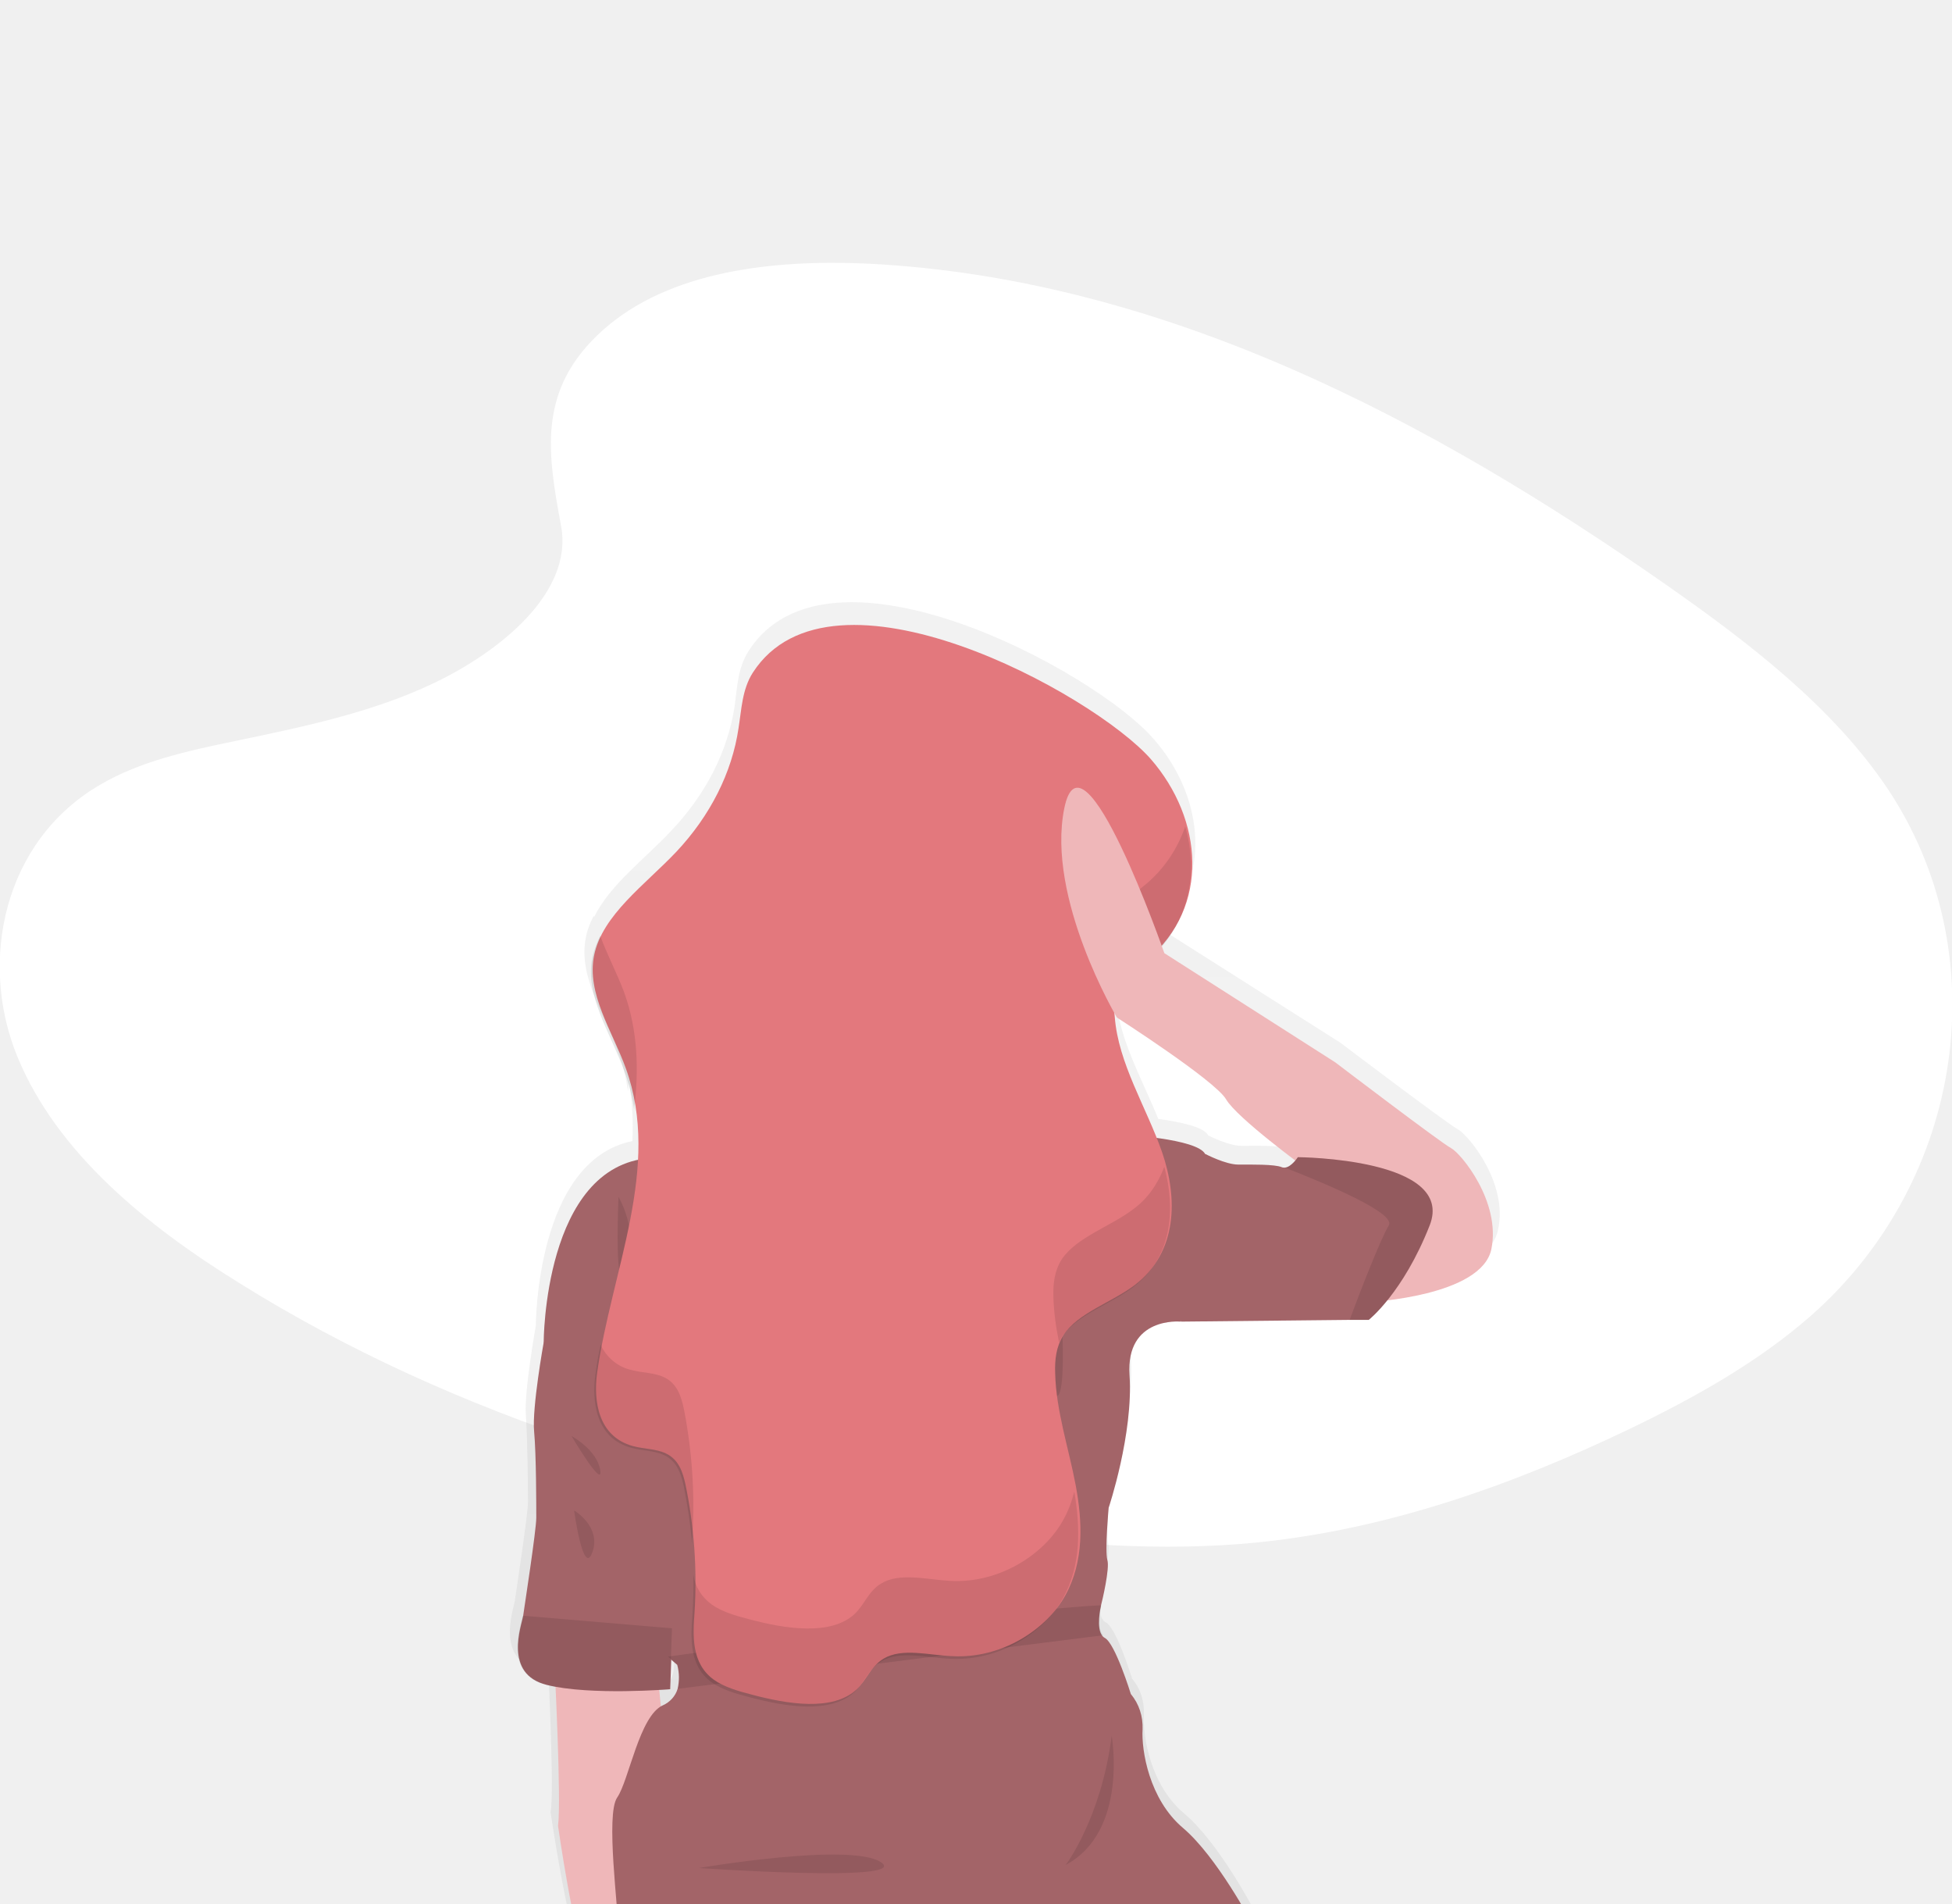
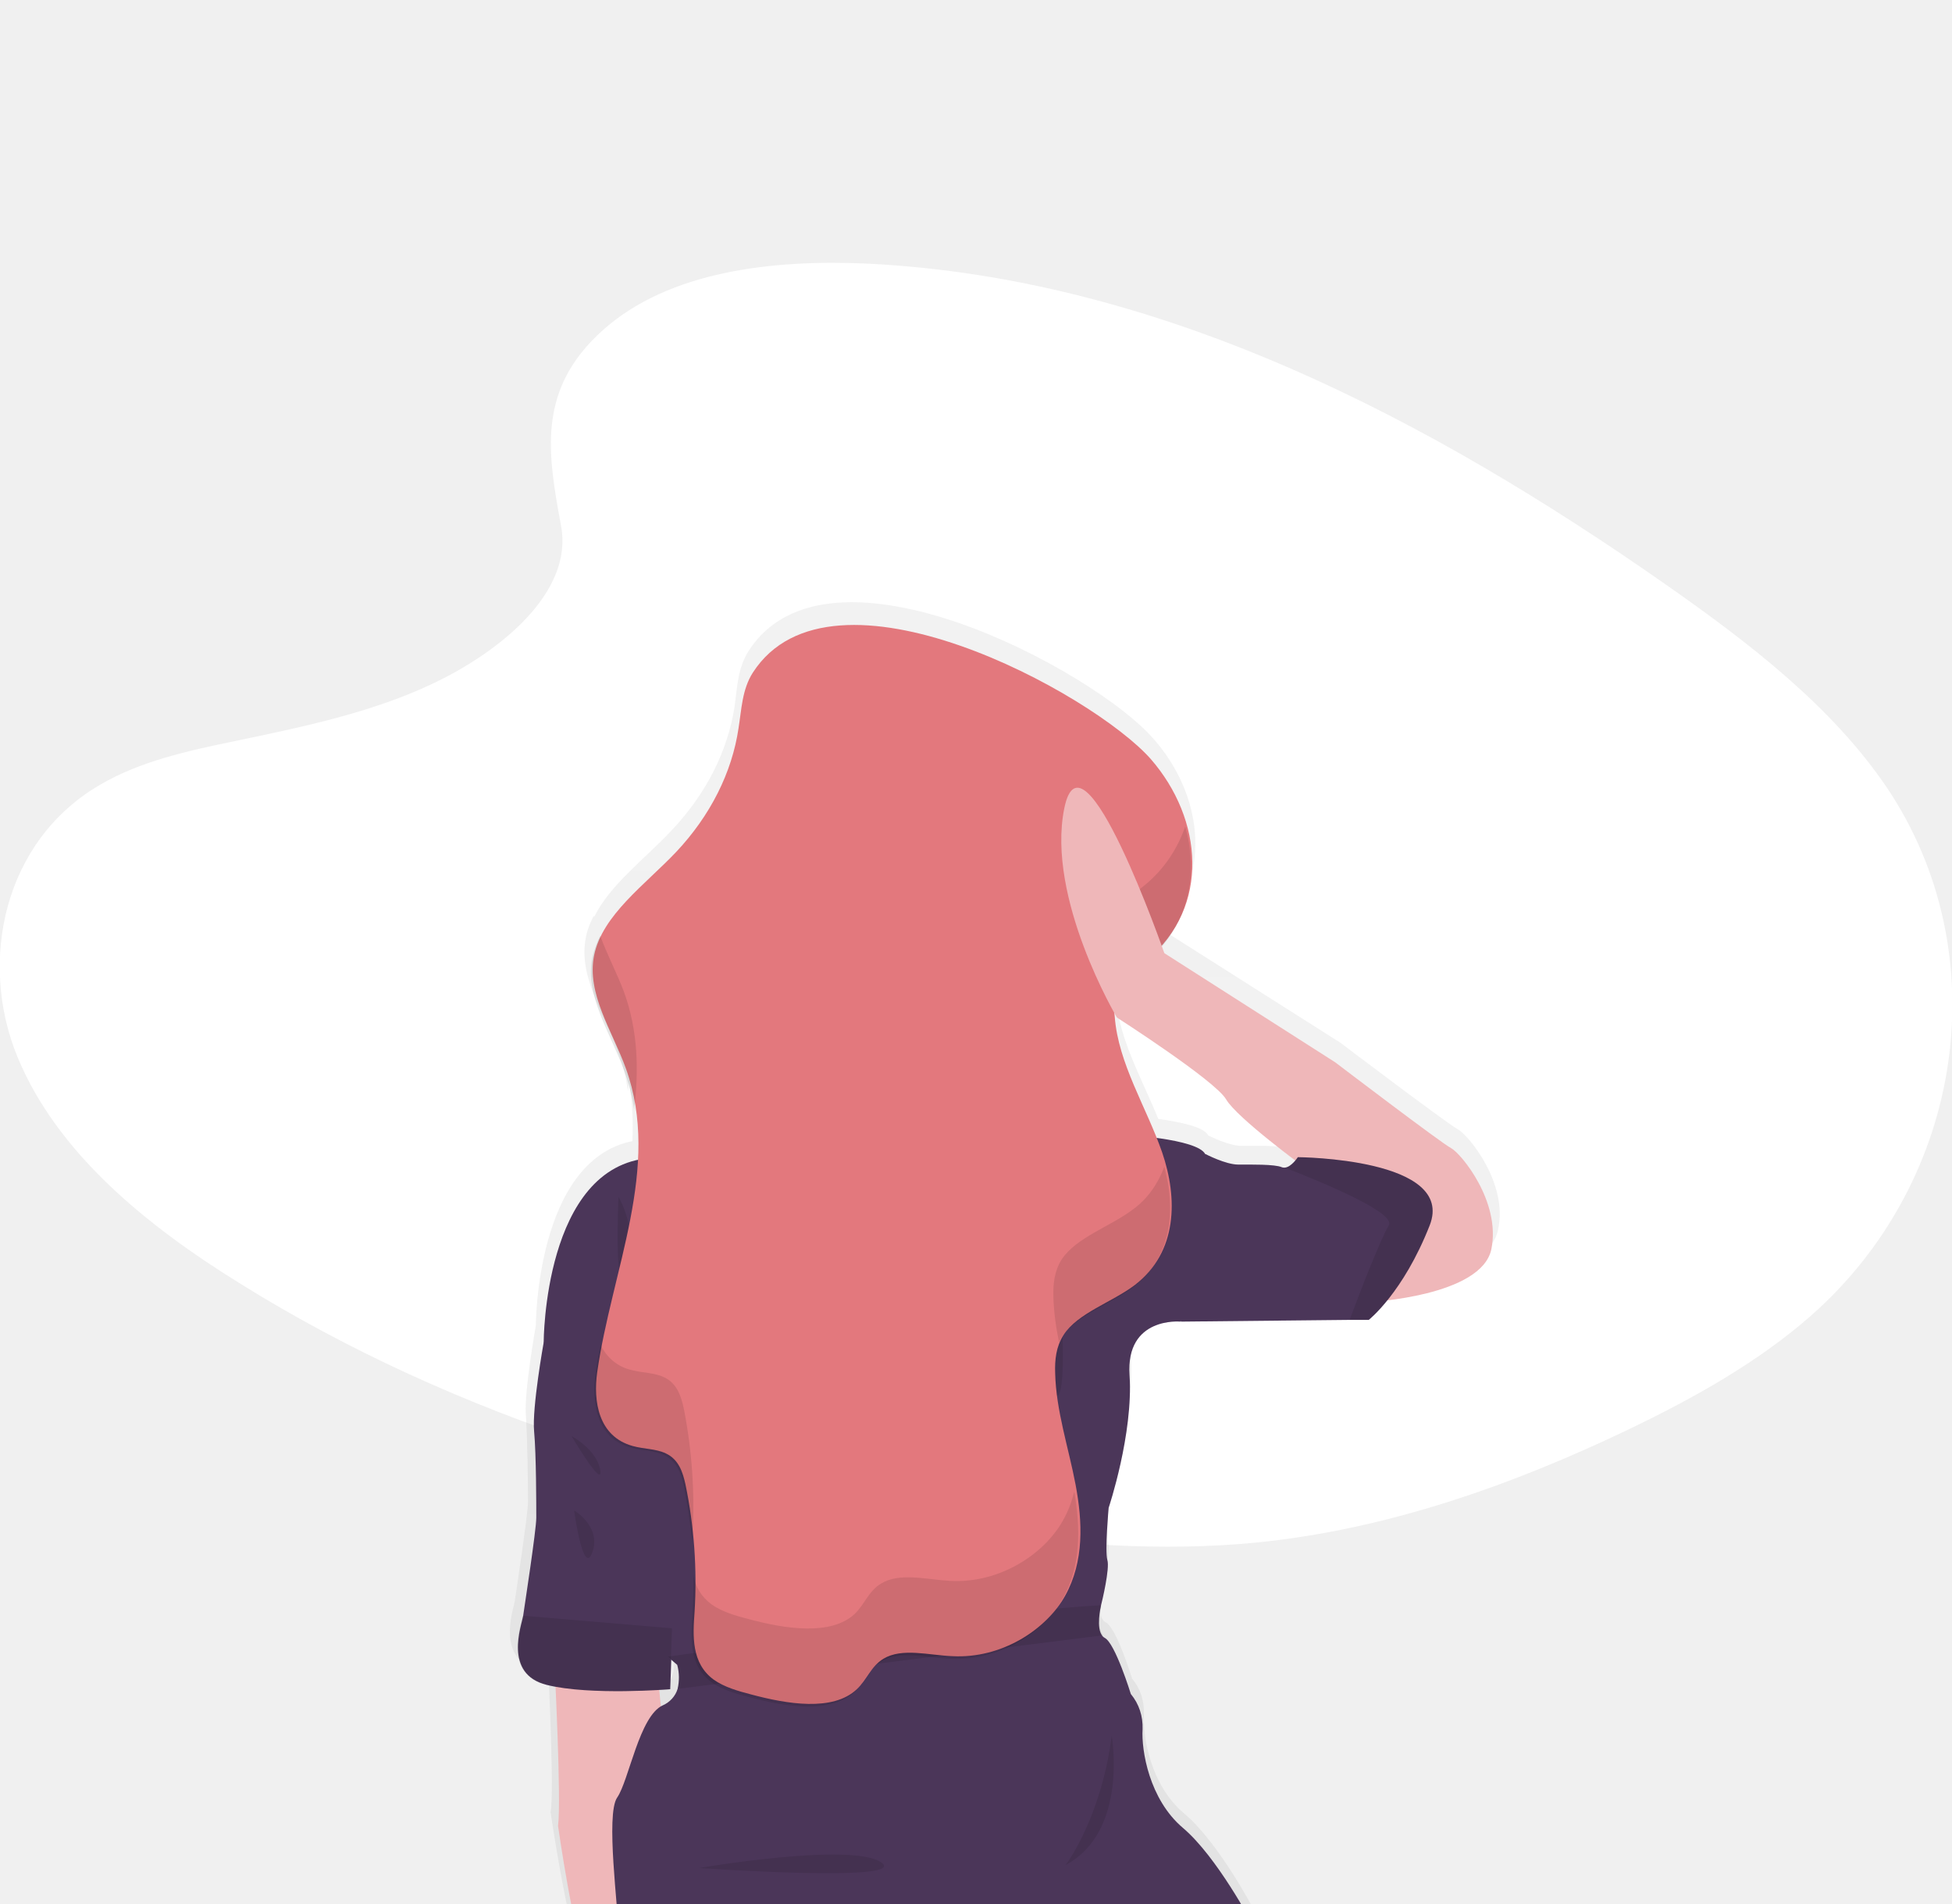
<svg xmlns="http://www.w3.org/2000/svg" version="1.1" id="ffe6bee8-e793-4e33-a4ab-3e285c6a5a44" x="0px" y="0px" width="448.8px" height="437.5px" viewBox="0 0 448.8 437.5" style="enable-background:new 0 0 448.8 437.5;" xml:space="preserve">
  <style type="text/css">
- 	.st0{fill:#FFFFFF;enable-background:new    ;}
+ 	.st0{fill:#FFFFFF;}
	.st1{opacity:0.1;fill:#37BDAF;enable-background:new    ;}
	.st2{fill:url(#SVGID_1_);}
	.st3{fill:#67647E;}
	.st4{opacity:0.1;enable-background:new    ;}
	.st5{fill:#444053;}
	.st6{fill:#EFB7B9;}
- 	.st7{fill:#A36468;}
+ 	.st7{fill:#4B3659;}
	.st8{fill:#E3787D;}
	.st9{opacity:0.1;}
</style>
-   <path class="st0" d="M138.6,75.9c15.2-13.6,39.1-16.3,60.9-15.3c68.3,3.4,130,36.4,183.4,73.7c19.3,13.5,38.3,28.1,50.9,46.7  c25.5,37.9,18,90.3-17.5,121.5c-12.1,10.6-26.7,18.8-41.7,26c-26.7,12.8-55.6,23.1-85.9,26.1c-21.6,2.1-43.5,0.4-65-2.5  c-60.1-8.2-119-26.2-168.4-57C33.4,281.6,13,264.8,4,242.9S0.8,193.3,23,180.4c9.2-5.4,20.1-7.8,30.8-10c15.8-3.3,31.8-6.6,46-13.4  c14.7-7,32.1-20.6,29.2-36.1C125.9,104.1,123.4,89.5,138.6,75.9z" />
+   <path class="st0" d="M138.6,75.9c15.2-13.6,39.1-16.3,60.9-15.3c68.3,3.4,130,36.4,183.4,73.7c19.3,13.5,38.3,28.1,50.9,46.7  c25.5,37.9,18,90.3-17.5,121.5c-12.1,10.6-26.7,18.8-41.7,26c-26.7,12.8-55.6,23.1-85.9,26.1c-21.6,2.1-43.5,0.4-65-2.5  c-60.1-8.2-119-26.2-168.4-57C33.4,281.6,13,264.8,4,242.9s-3.2-49.6,19-62.5c9.2-5.4,20.1-7.8,30.8-10c15.8-3.3,31.8-6.6,46-13.4  c14.7-7,32.1-20.6,29.2-36.1C125.9,104.1,123.4,89.5,138.6,75.9z" />
  <ellipse class="st1" cx="206.7" cy="814.1" rx="118.9" ry="19.9" />
-   <linearGradient id="SVGID_1_" gradientUnits="userSpaceOnUse" x1="331.675" y1="-21.998" x2="331.675" y2="664.043" gradientTransform="matrix(1 0 0 -1 -100.52 802.4548)">
+   <linearGradient id="SVGID_1_" gradientUnits="userSpaceOnUse" x1="331.545" y1="520.743" x2="331.545" y2="-165.125" gradientTransform="matrix(1 0 0 1 -100.52 303.5571)">
    <stop offset="0" style="stop-color:#808080;stop-opacity:0.25" />
    <stop offset="0.54" style="stop-color:#808080;stop-opacity:0.12" />
    <stop offset="1" style="stop-color:#808080;stop-opacity:0.1" />
  </linearGradient>
-   <path class="st2" d="M335.2,259.6c-2.3-1.2-27-19.9-27-19.9l-39.9-25.3c0,0-0.2-0.6-0.6-1.6c11-12.4,8.6-30.5-2.6-43.1  c-13.5-15.4-74.5-48.5-92.9-20.2c-2.6,4-2.7,8.5-3.3,12.9c-1.6,10.3-6.6,20.2-14.6,28.6c-6.1,6.5-14.1,12.4-17.7,19.8  c0-0.1-0.1-0.2-0.1-0.3c-0.8,1.6-1.5,3.3-1.8,5c-1.8,8.9,4.2,17.5,7.4,26.2c1.1,2.9,1.8,6,2.3,9.1c0.1-0.6,0.1-1.2,0.2-1.9  c0.8,4.4,1,8.9,0.8,13.4c-22.2,4.5-22.2,42.4-22.2,42.4s-2.7,15.1-2.3,20.5s0.5,17.2,0.5,20s-2.7,20.5-3,22.6c0,0,0,0.1,0,0.1  c-0.4,2.3-4.5,13.5,5.5,16c0.7,0.2,1.4,0.3,2.2,0.5c0.4,9,1.2,28,0.5,32.2c0,0,3.7,25.5,6.7,31.9c1.9,3.8,4.2,7.4,6.7,10.8  c-0.2,1.6-0.7,3-1.5,4.4c-1.5,2.2-0.8,4.1,1.8,4.9c-0.1,0.8-0.2,1.6-0.3,2.6c-1.1,9.8-2.8,29.3,0,39.2c3.9,13.6,4.1,18.1,4.1,18.1  s0,4.1,1.6,6.3s4.5,23.3,4.5,26.7s7.7,33.9,5.5,41.1s-0.5,17.4-0.5,17.4s-1.4,17.8-3,21.7s-2.3,65.8,0.2,81.8s4.1,29.4,4.1,29.4  s-1.6,14.7-0.2,16.7s3.9,14.2,2,14.9s-2.7,5.7-2.7,5.7c1,1.5,2,2.9,3.1,4.2c-0.7-0.2-1.4-0.5-2-0.9c0.7,1,1.8,2.4,3.1,4l-1.2,16.2  c-0.1,1.3,0.7,2.5,2,2.8c8.1,2.2,16.8-0.2,22.6-6.4c11.4-11.5,15.2-9.9,17.3-16.9c0.2-0.8,0.4-1.5,0.6-2.2  c1.5-6.2-5.2-10.9-10.5-8.2c0.7-4.9,1.3-10.5,0.8-13.7c-1.1-6.5-0.9-23.7-0.9-23.7l-1.6-82.2c0,0,3-16.3,6.4-22.6s3-28.5,3-28.5  l3.9-72.8l3.6-35.5c0,0,3.6-12.2,8.2,1.4c0,0-2.5,27.3-1.4,33.9s2.7,38.4,1.6,45.4s-6.1,45.4-3,55.1s6.6,21.5,5.9,25.3  s-3,87.2-3,87.2s6.1,16,1.6,21.2s-0.2,26-0.2,26s0.5,0.4,1.5,0.9l-0.1,1.7l-1.4,18.7c-0.1,1.3,0.7,2.5,2,2.9  c8.1,2.2,16.8-0.2,22.6-6.4c11.4-11.5,15.2-9.9,17.3-17c0.2-0.8,0.4-1.5,0.6-2.2c1.6-6.8-6.5-11.8-11.9-7.3l-0.3,0.2  c-0.3,0.2-0.6,0.5-0.9,0.7c-0.1,0.1-0.3,0.2-0.5,0.3c1.1-5.2,2.8-14,2-18.1c-1.1-6.1,1.1-24.6,1.1-24.6s6.6-22.2,6.8-31l1.8-70.5  c0,0-0.2-28.7,0.7-35.7s8.2-67.6,15.5-85.6c5.6-13.8,8.1-49.2,6.6-67.1c-0.1-0.9-0.2-1.7-0.3-2.5c8.9-6.6,9.8-17.5,9.8-17.5  s-8.2-15.7-16.1-22.3s-9.6-18-9.3-22.9c0.1-3-0.8-5.9-2.7-8.1c0,0-3.6-11.8-6.1-13c-0.2-0.1-0.4-0.2-0.5-0.4  c-1.7-1.8-0.4-6.8-0.4-6.8v-0.2c0.3-1.2,2-8.8,1.5-10.7c-0.6-2.1,0.3-12,0.3-12s5.8-17.2,4.9-30.7s11.8-12.4,11.8-12.4l39.4-0.4h4.5  c1.6-1.3,3-2.8,4.3-4.5c7.5-0.9,22.7-3.7,24.4-12C346.9,272,337.5,260.8,335.2,259.6z M152.8,385l0.3-6.9c0.9,0.8,1.5,1.3,1.5,1.3  c0.5,1.8,0.5,3.7,0.1,5.5c-0.5,1.7-1.8,3.1-3.4,3.8c-0.2,0.1-0.4,0.2-0.5,0.3l-0.4-3.9L152.8,385z M295.6,264  c-1.7-0.8-7.3-0.6-10.2-0.6s-7.6-2.4-7.6-2.4c-1-2-6.5-3.1-11.5-3.8c-3.7-9.2-9-18.2-9.7-27.8c0-0.4,0-0.7,0-1l0.6,1  c0,0,22.9,14.6,25.5,19c2,3.3,11.6,10.8,16.1,14.1c-0.6,0.8-1.5,1.4-2.5,1.6C296.1,264.1,295.8,264.1,295.6,264z" />
+   <path class="st2" d="M335.2,259.6c-2.3-1.2-27-19.9-27-19.9l-39.9-25.3c0,0-0.2-0.6-0.6-1.6c11-12.4,8.6-30.5-2.6-43.1  c-13.5-15.4-74.5-48.5-92.9-20.2c-2.6,4-2.7,8.5-3.3,12.9c-1.6,10.3-6.6,20.2-14.6,28.6c-6.1,6.5-14.1,12.4-17.7,19.8  c0-0.1-0.1-0.2-0.1-0.3c-0.8,1.6-1.5,3.3-1.8,5c-1.8,8.9,4.2,17.5,7.4,26.2c1.1,2.9,1.8,6,2.3,9.1c0.1-0.6,0.1-1.2,0.2-1.9  c0.8,4.4,1,8.9,0.8,13.4c-22.2,4.5-22.2,42.4-22.2,42.4s-2.7,15.1-2.3,20.5s0.5,17.2,0.5,20s-2.7,20.5-3,22.6v0.1  c-0.4,2.3-4.5,13.5,5.5,16c0.7,0.2,1.4,0.3,2.2,0.5c0.4,9,1.2,28,0.5,32.2c0,0,3.7,25.5,6.7,31.9c1.9,3.8,4.2,7.4,6.7,10.8  c-0.2,1.6-0.7,3-1.5,4.4c-1.5,2.2-0.8,4.1,1.8,4.9c-0.1,0.8-0.2,1.6-0.3,2.6c-1.1,9.8-2.8,29.3,0,39.2c3.9,13.6,4.1,18.1,4.1,18.1  s0,4.1,1.6,6.3s4.5,23.3,4.5,26.7s7.7,33.9,5.5,41.1s-0.5,17.4-0.5,17.4s-1.4,17.8-3,21.7s-2.3,65.8,0.2,81.8s4.1,29.4,4.1,29.4  s-1.6,14.7-0.2,16.7s3.9,14.2,2,14.9s-2.7,5.7-2.7,5.7c1,1.5,2,2.9,3.1,4.2c-0.7-0.2-1.4-0.5-2-0.9c0.7,1,1.8,2.4,3.1,4l-1.2,16.2  c-0.1,1.3,0.7,2.5,2,2.8c8.1,2.2,16.8-0.2,22.6-6.4c11.4-11.5,15.2-9.9,17.3-16.9c0.2-0.8,0.4-1.5,0.6-2.2  c1.5-6.2-5.2-10.9-10.5-8.2c0.7-4.9,1.3-10.5,0.8-13.7c-1.1-6.5-0.9-23.7-0.9-23.7l-1.6-82.2c0,0,3-16.3,6.4-22.6s3-28.5,3-28.5  l3.9-72.8l3.6-35.5c0,0,3.6-12.2,8.2,1.4c0,0-2.5,27.3-1.4,33.9s2.7,38.4,1.6,45.4s-6.1,45.4-3,55.1s6.6,21.5,5.9,25.3  s-3,87.2-3,87.2s6.1,16,1.6,21.2s-0.2,26-0.2,26s0.5,0.4,1.5,0.9l-0.1,1.7l-1.4,18.7c-0.1,1.3,0.7,2.5,2,2.9  c8.1,2.2,16.8-0.2,22.6-6.4c11.4-11.5,15.2-9.9,17.3-17c0.2-0.8,0.4-1.5,0.6-2.2c1.6-6.8-6.5-11.8-11.9-7.3l-0.3,0.2  c-0.3,0.2-0.6,0.5-0.9,0.7c-0.1,0.1-0.3,0.2-0.5,0.3c1.1-5.2,2.8-14,2-18.1c-1.1-6.1,1.1-24.6,1.1-24.6s6.6-22.2,6.8-31l1.8-70.5  c0,0-0.2-28.7,0.7-35.7c0.9-7,8.2-67.6,15.5-85.6c5.6-13.8,8.1-49.2,6.6-67.1c-0.1-0.9-0.2-1.7-0.3-2.5c8.9-6.6,9.8-17.5,9.8-17.5  s-8.2-15.7-16.1-22.3s-9.6-18-9.3-22.9c0.1-3-0.8-5.9-2.7-8.1c0,0-3.6-11.8-6.1-13c-0.2-0.1-0.4-0.2-0.5-0.4  c-1.7-1.8-0.4-6.8-0.4-6.8v-0.2c0.3-1.2,2-8.8,1.5-10.7c-0.6-2.1,0.3-12,0.3-12s5.8-17.2,4.9-30.7s11.8-12.4,11.8-12.4l39.4-0.4h4.5  c1.6-1.3,3-2.8,4.3-4.5c7.5-0.9,22.7-3.7,24.4-12C346.9,272,337.5,260.8,335.2,259.6z M152.8,385l0.3-6.9c0.9,0.8,1.5,1.3,1.5,1.3  c0.5,1.8,0.5,3.7,0.1,5.5c-0.5,1.7-1.8,3.1-3.4,3.8c-0.2,0.1-0.4,0.2-0.5,0.3l-0.4-3.9L152.8,385z M295.6,264  c-1.7-0.8-7.3-0.6-10.2-0.6s-7.6-2.4-7.6-2.4c-1-2-6.5-3.1-11.5-3.8c-3.7-9.2-9-18.2-9.7-27.8c0-0.4,0-0.7,0-1l0.6,1  c0,0,22.9,14.6,25.5,19c2,3.3,11.6,10.8,16.1,14.1c-0.6,0.8-1.5,1.4-2.5,1.6C296.1,264.1,295.8,264.1,295.6,264z" />
  <path class="st3" d="M257.8,798.2c-0.2,0.7-0.3,1.4-0.6,2.2c-2,7-5.8,5.4-17,16.8c-5.7,6.1-14.2,8.5-22.3,6.3  c-1.3-0.3-2.1-1.5-2-2.8l1.4-18.5l0.7-8.9c0,0,17.8,5,26.9-1.3c0.3-0.2,0.6-0.4,0.9-0.7c0.1-0.1,0.1-0.1,0.2-0.2  c3.1-2.6,7.7-2.1,10.3,1C257.7,793.7,258.3,796,257.8,798.2z" />
  <path class="st3" d="M201.8,791.2c-0.2,0.7-0.4,1.4-0.6,2.2c-2,7-5.8,5.4-17,16.8c-5.7,6.1-14.2,8.5-22.3,6.3  c-1.3-0.3-2.1-1.5-2-2.8l1.4-18.5l0.7-8.9c0,0,17.8,5,26.9-1.3c0.3-0.2,0.6-0.4,0.9-0.7c0.1-0.1,0.1-0.1,0.2-0.2  c3.1-2.6,7.7-2.1,10.3,1C201.7,786.7,202.3,789,201.8,791.2z" />
  <path class="st4" d="M183.3,794l0.7,9.6c-10.2,10.2-22.4-5-26-10C167.4,798.5,183.3,794,183.3,794z" />
  <path class="st4" d="M243.5,797.9l1.3-0.9c-9.4,14.2-23.2,7.7-27.6,5.1l0.7-8.9c0,0,17.8,5,26.9-1.3  C244.2,795.3,243.5,797.9,243.5,797.9z" />
  <path class="st5" d="M272,528.7c-7.2,17.9-14.3,78-15.2,85s-0.7,35.4-0.7,35.4l-1.8,69.9c-0.2,8.8-6.7,30.7-6.7,30.7  s-2.2,18.4-1.1,24.4s-2.9,22-2.9,22l1.3-0.9c-11.2,17-28.9,4.3-28.9,4.3s-4.3-20.6,0.2-25.8s-1.6-21.1-1.6-21.1s2.2-82.7,2.9-86.5  s-2.7-15.5-5.8-25.1s1.8-47.8,2.9-54.7s-0.5-38.6-1.6-45.1s1.3-33.6,1.3-33.6c-4.5-13.5-8.1-1.3-8.1-1.3l-3.6,35.2l-3.8,72.2  c0,0,0.5,22-2.9,28.2s-6.3,22.4-6.3,22.4l1.6,81.6c0,0-0.2,17,0.9,23.5s-2.5,23.3-2.5,23.3c-12.6,29.6-32.7-2.5-32.7-2.5  s0.9-4.9,2.7-5.6s-0.7-12.8-2-14.8s0.2-16.6,0.2-16.6s-1.6-13.2-4-29.1s-1.8-77.3-0.2-81.2s2.9-21.5,2.9-21.5s-1.8-10.1,0.5-17.3  s-5.4-37.4-5.4-40.8s-2.9-24.2-4.5-26.5s-1.6-6.3-1.6-6.3s-0.2-4.5-4-17.9c-2.8-9.8-1.1-29.2,0-38.9c0.4-3.6,0.7-5.9,0.7-5.9  s128.6-20.8,133.7-16.1c1.2,1.1,2,4.9,2.5,10.4C280,479.9,277.5,515,272,528.7z" />
  <path class="st4" d="M223.3,629.5c0.6,0,14.8,1.2,20,0.2C248.5,628.6,223.3,629.5,223.3,629.5z" />
  <path class="st4" d="M224.4,637.9c0,0,19.6,3.4,20.6,1.7S224.4,637.9,224.4,637.9z" />
  <path class="st4" d="M164.5,634.3c0,0,10.2,0.5,15.7,3S164.5,634.3,164.5,634.3z" />
  <path class="st6" d="M127.5,382.9c0,0,1.6,31.2,0.8,36.8c0,0,3.6,25.3,6.6,31.7s9.4,14.5,9.4,14.5l8.8-62l-2.1-21.2L127.5,382.9z" />
  <circle class="st6" cx="220.2" cy="206.1" r="34.5" />
  <path class="st6" d="M202.3,222.2c0,0-10.8,21.1-21.5,30.9c-10.8,9.9,64.6,21.1,66.3,21.1s-13.4-44.8-10.8-50.2  S202.3,222.2,202.3,222.2z" />
  <path class="st4" d="M278.5,462.1c-1.7,1.3-3.6,2.3-5.5,3.1c-13.7,5.4-28.7,12.9-38.9,9.9s-31.7,0-31.7,0s-43.4-3.6-52-1.5  c-3.9,1-7,0.9-9,0.2c0.4-3.6,0.7-5.9,0.7-5.9s128.7-20.9,133.8-16.1C277.2,452.9,278,456.7,278.5,462.1z" />
  <path class="st7" d="M287.9,442.2c0,0-1.2,15-15,20.3s-28.7,12.9-38.9,9.9s-31.7,0-31.7,0s-43.4-3.6-52-1.5s-13.2-0.6-10.5-4.5  s2.4-16.7,2.4-22.1s-3-27.2-0.3-31.1s5.1-18.8,10.5-21.2c1.6-0.7,2.9-2.1,3.4-3.8c0.4-1.8,0.4-3.7-0.1-5.5c0,0-0.9-0.8-2.2-1.9  c-3.2-2.8-8.5-8.1-6.8-9.8c2.4-2.4,0-17.9,0-17.9s-5.7-12-3.6-16.4S125,308.6,125,308.6s0-40.6,24.5-42.4c0,0,17.3,0.6,19.4-7.2  c2.1-7.8,15.8-12.3,15.8-12.3l31.4,6.9c0,0,27.8,6,32.9,2.4c5.1-3.6,9,4.8,9,4.8s17.3,0.9,19.1,4.5s-5.7,38.5-5.7,38.5  s-12.6-1.2-11.7,12.3s-4.8,30.5-4.8,30.5s-0.9,9.9-0.3,12c0.6,1.9-1.2,9.5-1.5,10.6v0.1c0,0-1.2,5,0.4,6.8c0.2,0.2,0.3,0.3,0.5,0.4  c2.4,1.2,6,12.9,6,12.9c1.9,2.3,2.8,5.1,2.7,8.1c-0.3,4.8,1.5,16.1,9.3,22.7S287.9,442.2,287.9,442.2z" />
-   <path class="st7" d="M154.6,373v1.3l-0.5,14c0,0-18.4,1.5-28.4-1s-5.8-13.6-5.4-15.9c0,0,0-0.1,0-0.1c0.3-2.1,3-19.6,3-22.4  s0-14.5-0.5-19.9s2.2-20.4,2.2-20.4l1.9-2.4l21.1,8.1L154.6,373z" />
+   <path class="st7" d="M154.6,373v1.3l-0.5,14c0,0-18.4,1.5-28.4-1s-5.8-13.6-5.4-15.9v-0.1c0.3-2.1,3-19.6,3-22.4s0-14.5-0.5-19.9  s2.2-20.4,2.2-20.4l1.9-2.4l21.1,8.1L154.6,373z" />
  <path class="st4" d="M154.5,374.3l-0.5,14c0,0-18.4,1.5-28.4-1s-5.8-13.6-5.4-15.9L154.5,374.3z" />
  <path class="st4" d="M155.9,388.2c0.4-1.8,0.4-3.7-0.1-5.5c0,0-0.9-0.8-2.2-1.9c15.8-2.2,78.5-10.8,99.6-11.8v0.1c0,0-1.2,5,0.4,6.8  L155.9,388.2z" />
  <path class="st4" d="M255.6,399c0,0,3.9,22-10.6,29.7C245,428.8,253.2,417.9,255.6,399z" />
  <path class="st4" d="M160.7,429.4c0,0,35-6,41.9-1.3S160.7,429.4,160.7,429.4z" />
  <path class="st4" d="M243.5,293.2c0,0-5.4,22.1-1.4,27.2C246.2,325.5,243.5,293.2,243.5,293.2z" />
  <path class="st4" d="M142.2,275.1c0,0,4.9,8.2,1.9,16.7S142.2,275.1,142.2,275.1z" />
  <path class="st4" d="M132,347.2c0,0,6.3,3.7,4.2,9.6S132,347.2,132,347.2z" />
  <path class="st4" d="M131.4,330.1c0,0,5.8,3.1,6.6,7.8S131.4,330.1,131.4,330.1z" />
  <path class="st4" d="M217.8,508.9c0,0,36.6,3.7,43.9-4.9C261.8,504,228.7,510.5,217.8,508.9z" />
  <path class="st4" d="M154.6,506.8c0,0,39.3,9.3,47.1,1.9C201.7,508.7,167.9,511.3,154.6,506.8z" />
  <path class="st4" d="M220.7,521c0,0,16.4,0,24.1,0.5C252.3,521.9,220.7,521,220.7,521z" />
  <path class="st4" d="M157.3,528c0,0,8.1,9.1,17.2,7.5S157.3,528,157.3,528z" />
-   <path class="st8" d="M173.1,154.6c-2.5,3.9-2.6,8.5-3.3,12.8c-1.5,10.2-6.5,20.1-14.3,28.4c-7.2,7.6-17,14.5-18.9,23.8  c-1.8,8.8,4.2,17.4,7.3,26c8.2,22.7-3.3,46.5-6.6,69.9c-0.9,6.5,0.2,14.7,8.2,16.9c2.5,0.7,5.3,0.6,7.6,1.7c3,1.4,3.9,4.4,4.5,7.1  c2,9.6,2.7,19.5,2.1,29.3c-0.4,5.5-0.8,11.8,4.4,15.6c2.4,1.7,5.5,2.6,8.6,3.4c8.2,2.2,18.8,4,24.3-1.2c2.3-2.2,3.2-5.2,6.1-7  c4.3-2.6,10.5-0.8,15.9-0.6c11.2,0.6,21.5-6,25.9-13.9c4.4-7.9,4-17,2.4-25.5s-4.5-17-4.7-25.7c-0.1-3,0.2-6,1.9-8.7  c3.3-5.1,11.1-7.5,16.4-11.5c9.9-7.6,9.9-20,6.3-30.5c-3.6-10.4-10.1-20.4-10.9-31.2c-0.4-2.6,0.2-5.3,1.5-7.5  c1.4-2.2,3.9-3.8,6-5.6c14.5-12.2,12.8-32.3,0.8-46.1C251.3,159.4,191.2,126.6,173.1,154.6z" />
+   <path class="st8" d="M173.1,154.6c-2.5,3.9-2.6,8.5-3.3,12.8c-1.5,10.2-6.5,20.1-14.3,28.4c-7.2,7.6-17,14.5-18.9,23.8  c-1.8,8.8,4.2,17.4,7.3,26c8.2,22.7-3.3,46.5-6.6,69.9c-0.9,6.5,0.2,14.7,8.2,16.9c2.5,0.7,5.3,0.6,7.6,1.7c3,1.4,3.9,4.4,4.5,7.1  c2,9.6,2.7,19.5,2.1,29.3c-0.4,5.5-0.8,11.8,4.4,15.6c2.4,1.7,5.5,2.6,8.6,3.4c8.2,2.2,18.8,4,24.3-1.2c2.3-2.2,3.2-5.2,6.1-7  c4.3-2.6,10.5-0.8,15.9-0.6c11.2,0.6,21.5-6,25.9-13.9s4-17,2.4-25.5s-4.5-17-4.7-25.7c-0.1-3,0.2-6,1.9-8.7  c3.3-5.1,11.1-7.5,16.4-11.5c9.9-7.6,9.9-20,6.3-30.5c-3.6-10.4-10.1-20.4-10.9-31.2c-0.4-2.6,0.2-5.3,1.5-7.5  c1.4-2.2,3.9-3.8,6-5.6c14.5-12.2,12.8-32.3,0.8-46.1C251.3,159.4,191.2,126.6,173.1,154.6z" />
  <g class="st9">
    <path d="M145.8,255.1c1.1-9.1,0.9-18.1-2.3-27c-1.6-4.3-3.9-8.6-5.5-13c-0.8,1.6-1.4,3.3-1.8,5c-1.8,8.8,4.2,17.4,7.3,26   C144.6,249.1,145.4,252.1,145.8,255.1z" />
    <path d="M159.2,353c0.6-9.8-0.1-19.7-2-29.3c-0.6-2.7-1.5-5.7-4.5-7.1c-2.2-1.1-5.1-1-7.6-1.7c-3.1-0.7-5.7-2.9-7-5.8   c-0.5,2.3-0.9,4.5-1.2,6.8c-0.9,6.5,0.2,14.7,8.2,16.9c2.5,0.7,5.3,0.6,7.6,1.7c3,1.4,3.9,4.4,4.5,7.1c0.9,4.5,1.6,9,1.9,13.5   C159.1,354.5,159.1,353.8,159.2,353z" />
    <path d="M244.4,349.5c-4.4,7.9-14.7,14.5-25.9,13.9c-5.5-0.3-11.6-2-15.9,0.6c-2.9,1.7-3.8,4.8-6.1,7c-5.5,5.1-16.1,3.4-24.3,1.2   c-3.1-0.8-6.2-1.7-8.6-3.4c-2.3-1.7-3.8-4.1-4.2-6.9c0.1,3.1,0,6.1-0.2,9.2c-0.4,5.5-0.8,11.8,4.4,15.6c2.4,1.7,5.5,2.6,8.6,3.4   c8.2,2.2,18.8,4,24.3-1.2c2.3-2.2,3.2-5.2,6.1-7c4.3-2.6,10.5-0.8,15.9-0.6c11.2,0.6,21.5-6,25.9-13.9c4.2-7.6,4-16.3,2.6-24.5   C246.4,345.2,245.6,347.4,244.4,349.5z" />
    <path d="M263.4,203.3c-2.1,1.8-4.6,3.4-6,5.6c-1.3,2.3-1.8,4.9-1.5,7.5c0.3,3.3,1,6.5,2.1,9.6c1.7-1.8,3.5-3.4,5.5-4.8   c9.8-8.3,12.2-20.1,9-31.2C270.7,195.2,267.6,199.8,263.4,203.3z" />
    <path d="M260.5,278c-5.3,4-13,6.4-16.4,11.5c-1.7,2.7-2,5.7-1.9,8.7c0.1,3.5,0.6,7,1.3,10.4c0.2-0.4,0.4-0.8,0.6-1.2   c3.3-5.1,11.1-7.5,16.4-11.5c9.1-6.9,9.8-17.9,7.2-27.7C266.2,272.2,263.8,275.6,260.5,278z" />
  </g>
-   <path class="st6" d="M314.8,299.3c0,0,25.9-1.3,28.1-12.2s-7-22-9.3-23.2S307,244.2,307,244.2l-39.3-25.1c0,0-18.8-54-23-33.3  s12.1,48.1,12.1,48.1s22.6,14.5,25.1,18.8c2.5,4.3,18.1,15.7,18.1,15.7L314.8,299.3z" />
+   <path class="st6" d="M314.8,299.3c0,0,25.9-1.3,28.1-12.2s-7-22-9.3-23.2S307,244.2,307,244.2l-39.3-25.1c0,0-18.8-54-23-33.3  s12.1,48.1,12.1,48.1s22.6,14.5,25.1,18.8s18.1,15.7,18.1,15.7L314.8,299.3z" />
  <path class="st7" d="M328.7,281.7c-6.1,15.5-14,21.7-14,21.7h-4.4l-38.8,0.4l-4.5-12.2l6.3-26.5l3.9,0.2c0,0,4.6,2.4,7.5,2.4  s8.4-0.1,10,0.6c0.2,0.1,0.5,0.1,0.7,0.1c1.5-0.1,3-2.4,3-2.4S334.8,266.2,328.7,281.7z" />
  <path class="st4" d="M328.7,281.7c-6.1,15.5-14,21.7-14,21.7h-4.4c2.3-6.2,7.2-18.8,9-21.7c1.8-2.8-14.4-9.6-23.9-13.3  c1.5-0.1,3-2.4,3-2.4S334.8,266.2,328.7,281.7z" />
</svg>
